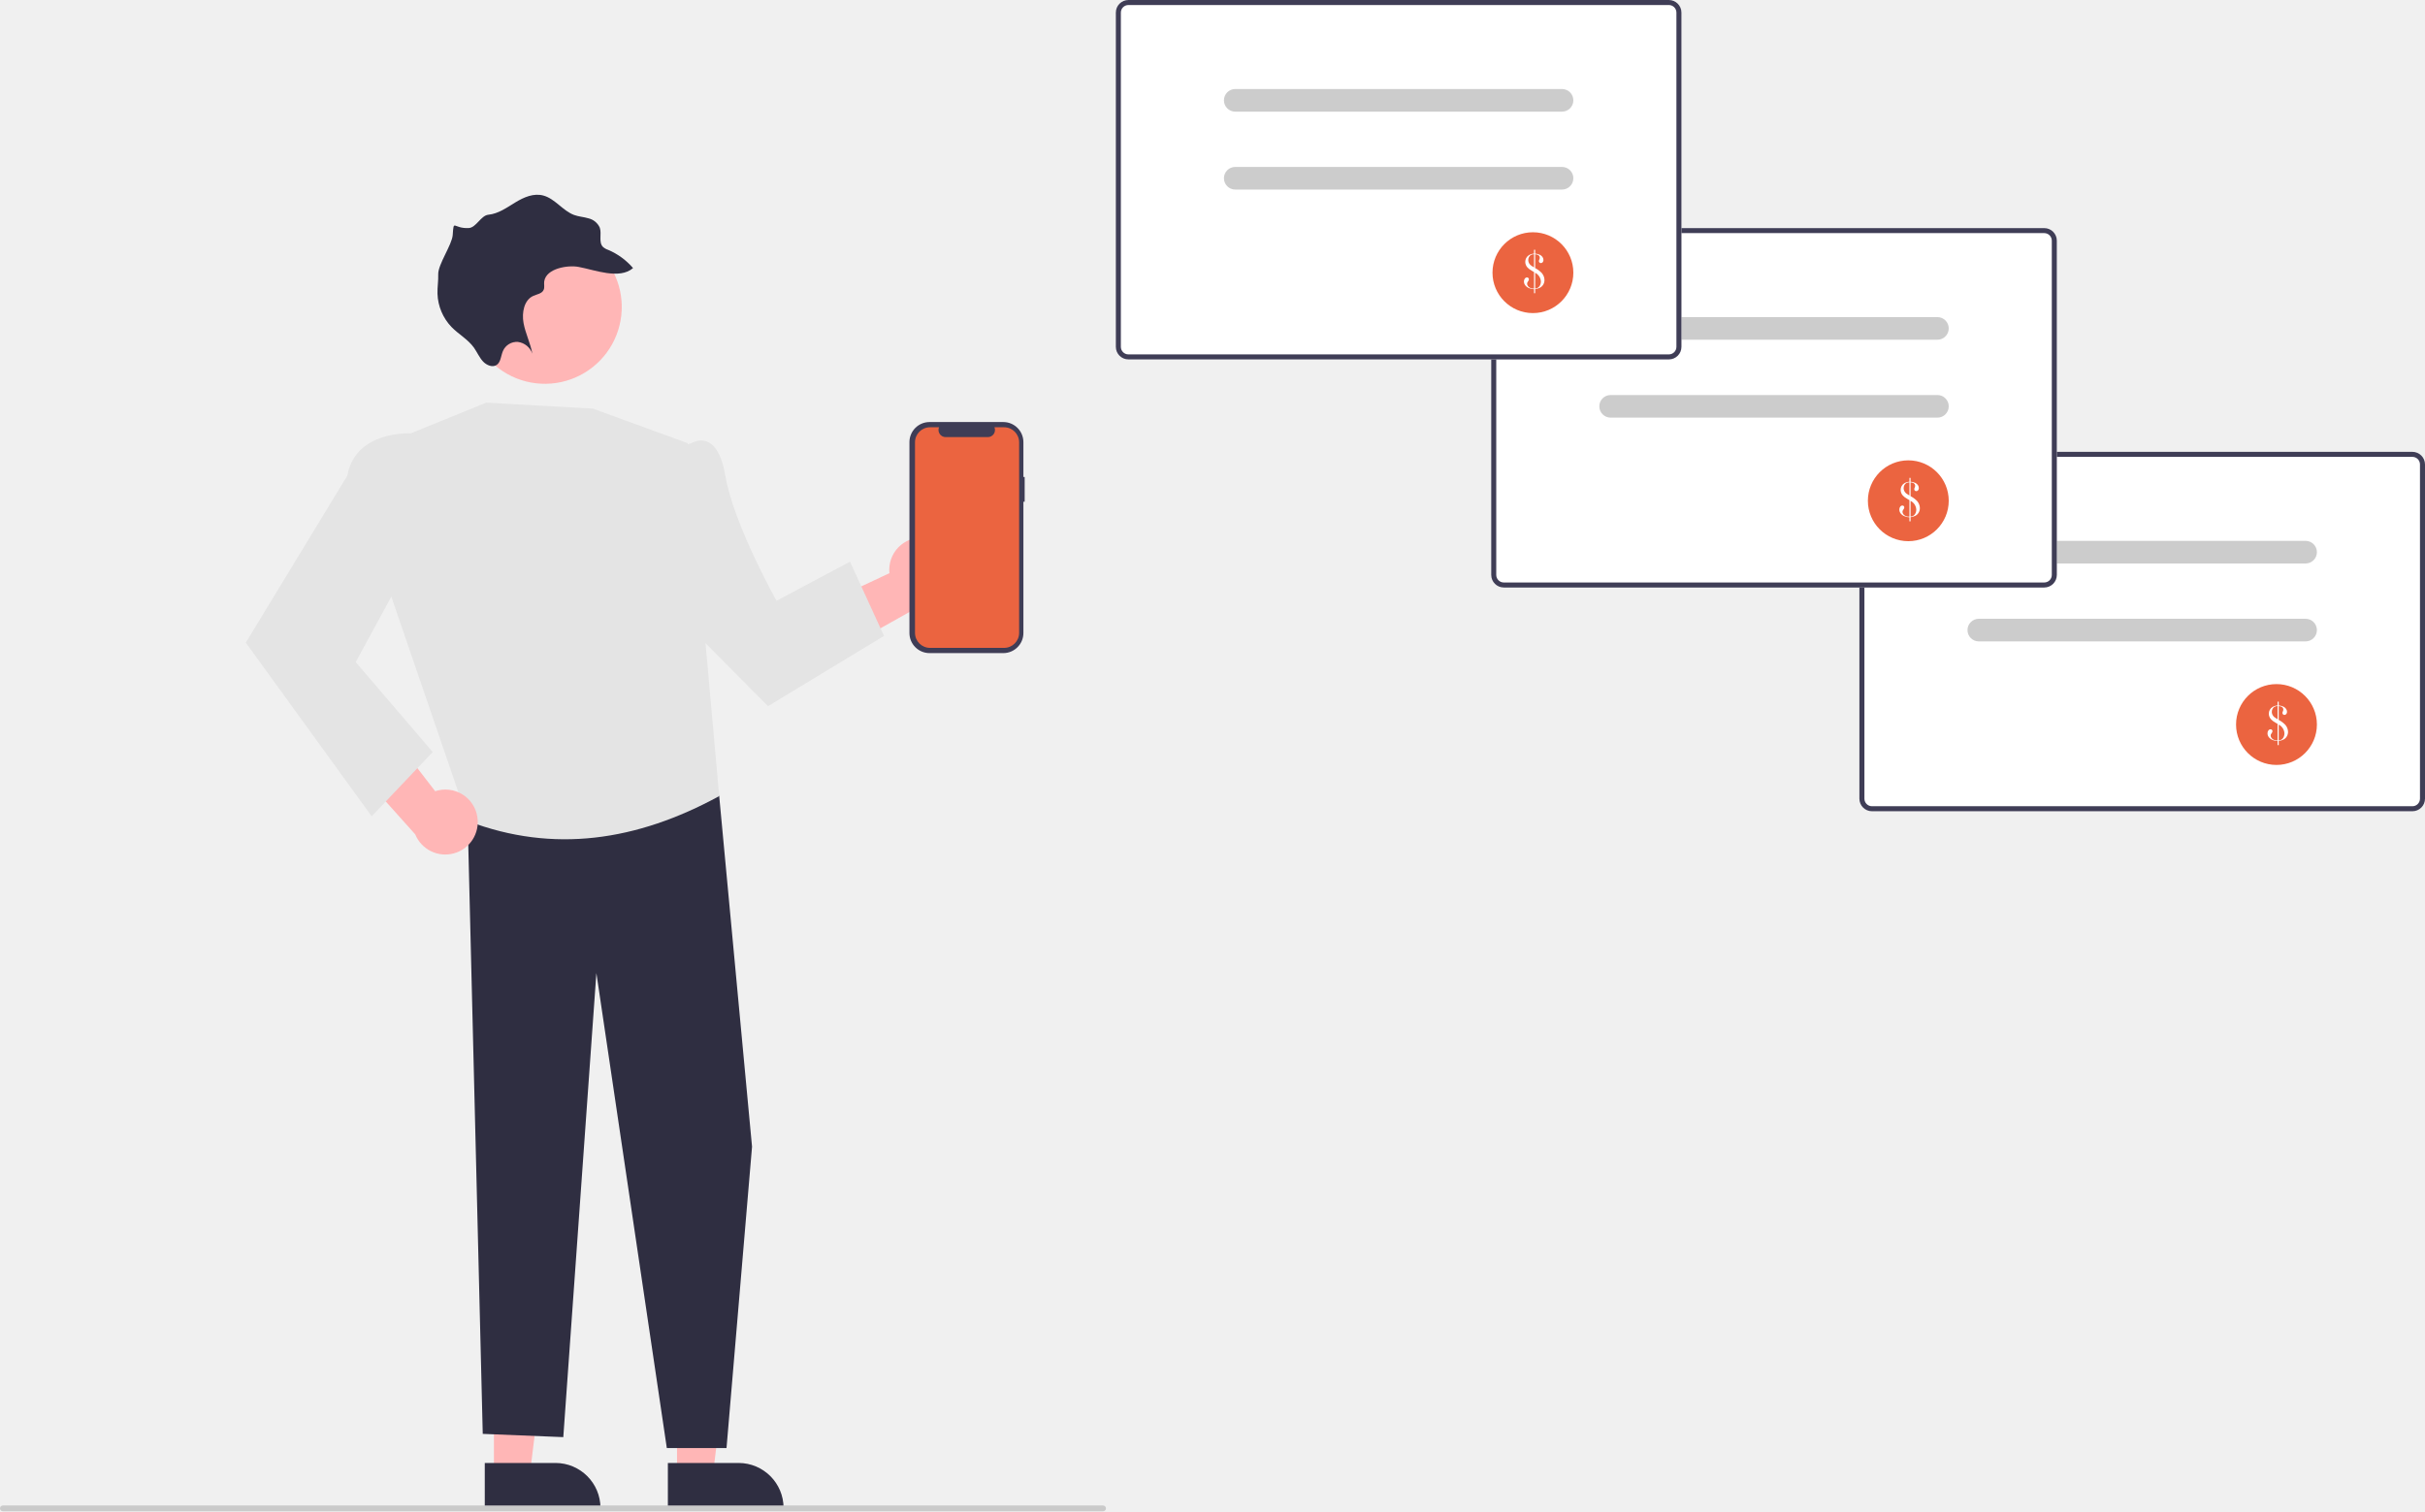
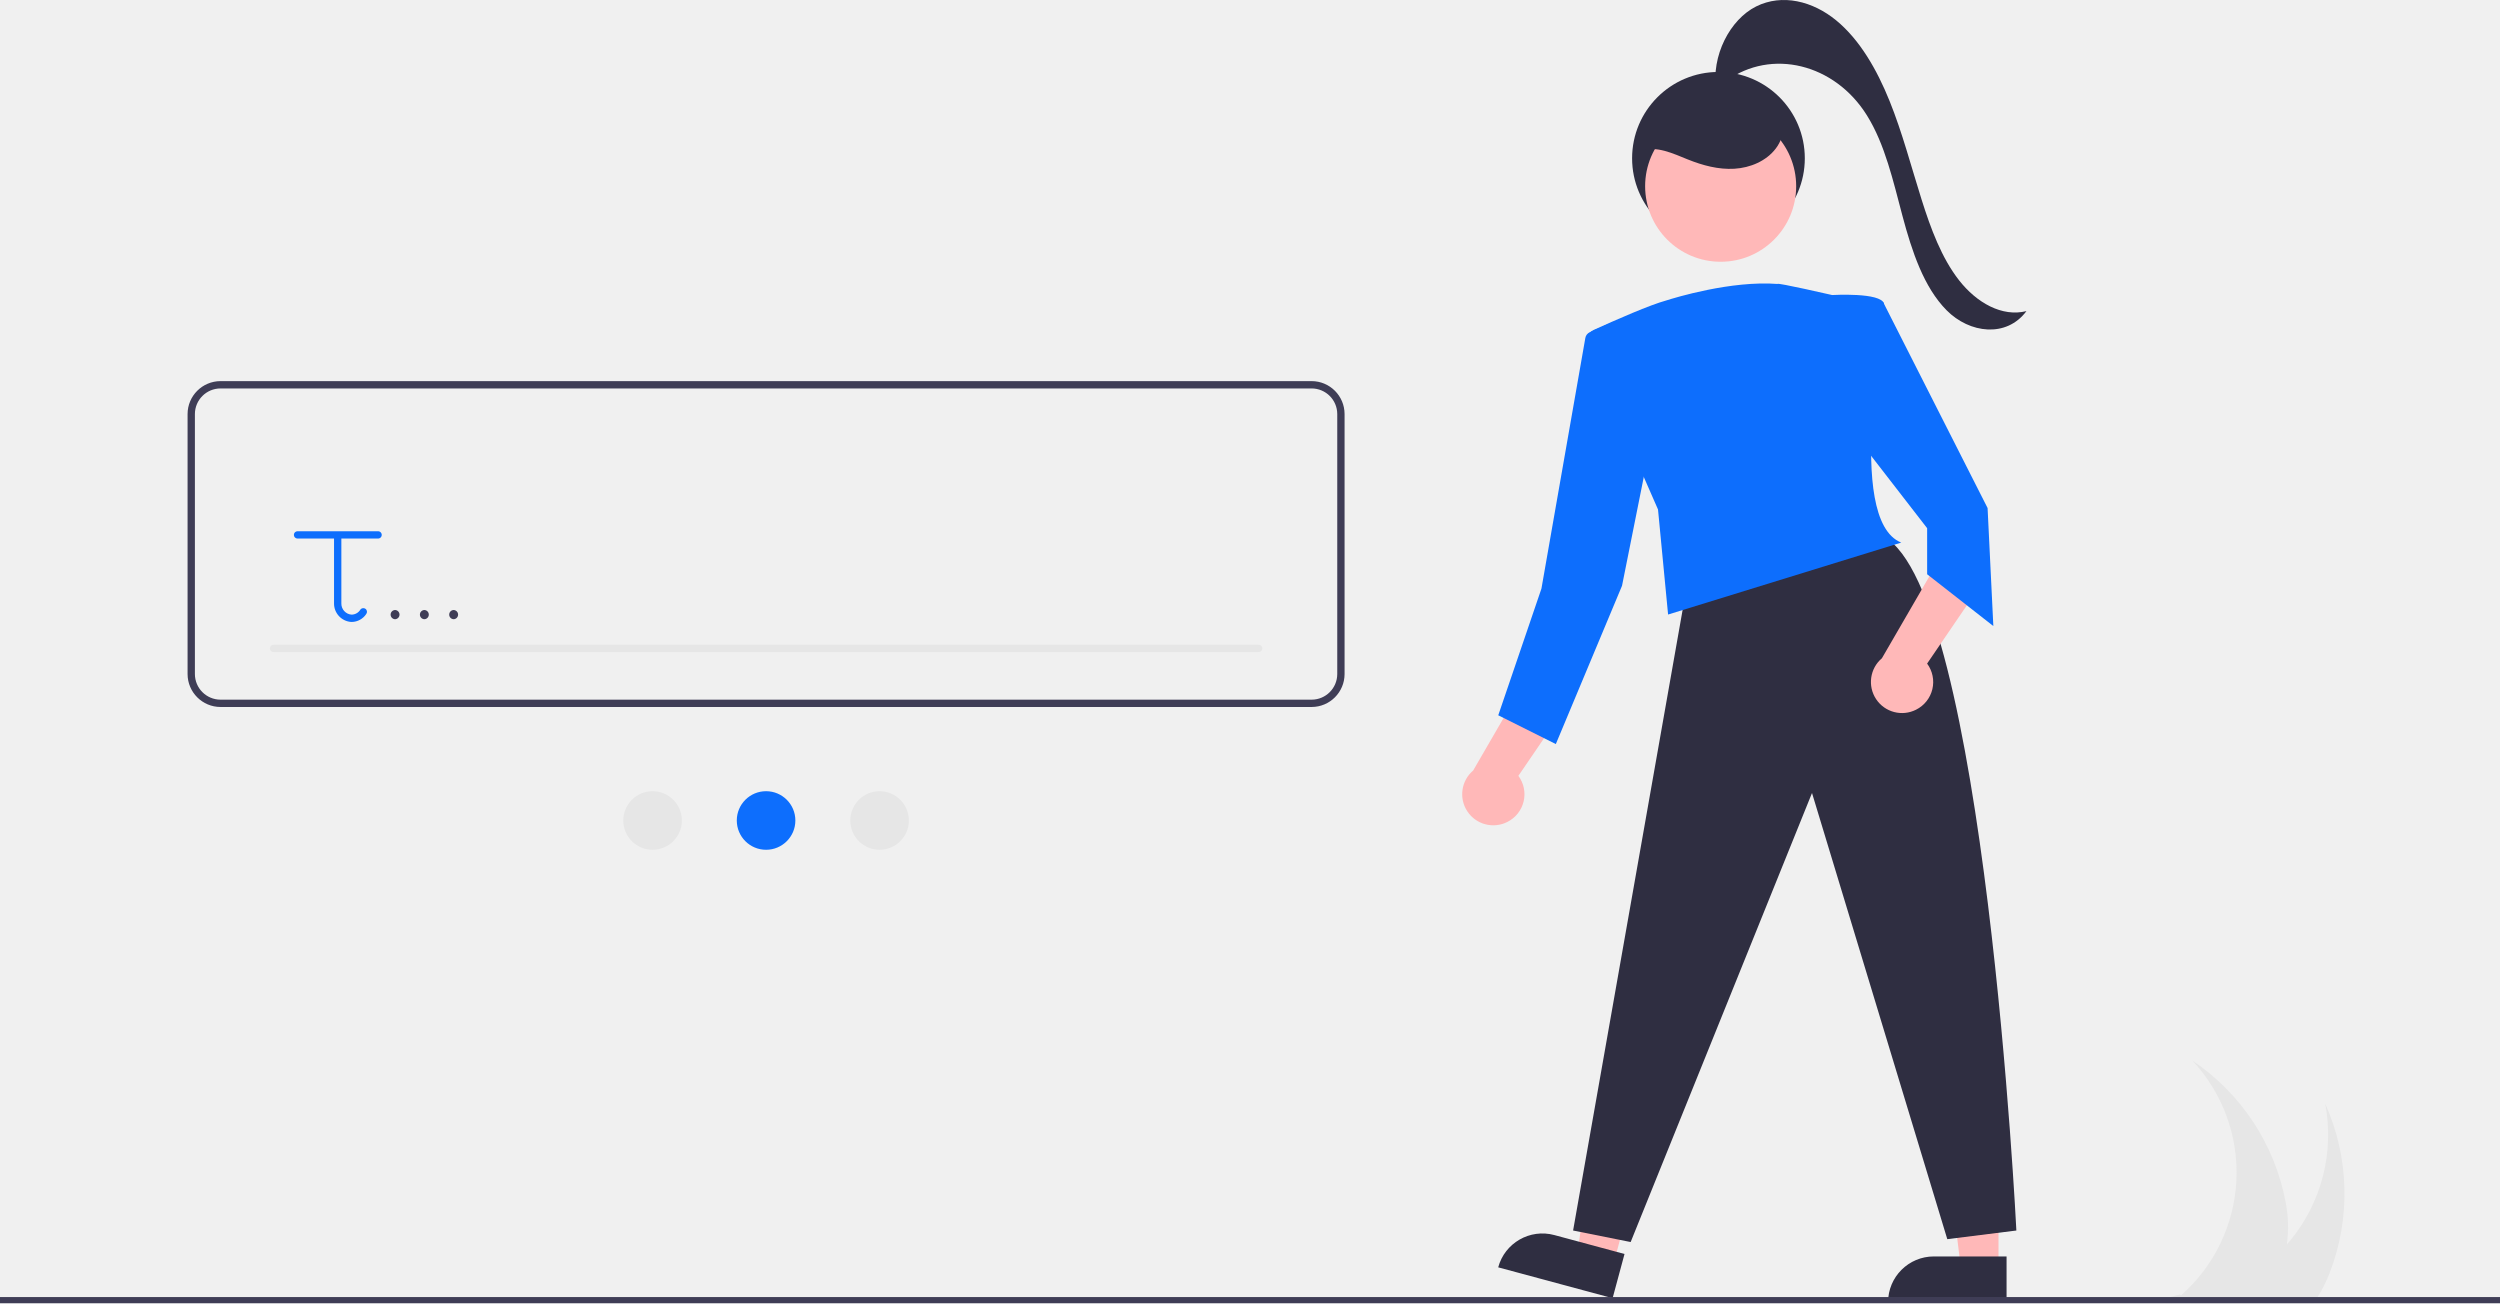
- <svg xmlns="http://www.w3.org/2000/svg" data-name="Layer 1" width="839.797" height="523.444" viewBox="0 0 839.797 523.444">
-   <path d="M259.302,695.092a50.794,50.794,0,0,0,13.59,12.63c1.12.71,2.27,1.38,3.44,2h27.53c-.33-.66-.65-1.33-.96-2a95.354,95.354,0,0,1,19.84-109.34c-16.64,5.14-32.02,15.16-42.08,29.37a64.47,64.47,0,0,0-10.23,23,96.276,96.276,0,0,1,7.67-48.41c-13.51,10.99-24.03,26.04-28.04,42.98C246.052,662.272,248.961,681.082,259.302,695.092Z" transform="translate(-180.1015 -188.278)" fill="#f0f0f0" />
-   <path d="M1015.546,469.267H828.377a4.358,4.358,0,0,1-4.353-4.353V349.131a4.358,4.358,0,0,1,4.353-4.353h187.169a4.358,4.358,0,0,1,4.353,4.353V464.914A4.358,4.358,0,0,1,1015.546,469.267Z" transform="translate(-180.1015 -188.278)" fill="#fff" />
-   <path d="M1015.546,469.267H828.377a4.358,4.358,0,0,1-4.353-4.353V349.131a4.358,4.358,0,0,1,4.353-4.353h187.169a4.358,4.358,0,0,1,4.353,4.353V464.914A4.358,4.358,0,0,1,1015.546,469.267ZM828.377,346.519a2.615,2.615,0,0,0-2.612,2.612V464.914a2.615,2.615,0,0,0,2.612,2.612h187.169a2.615,2.615,0,0,0,2.612-2.612V349.131a2.615,2.615,0,0,0-2.612-2.612Z" transform="translate(-180.1015 -188.278)" fill="#3f3d56" />
-   <path d="M978.547,383.446H865.376a3.917,3.917,0,1,1,0-7.835H978.547a3.917,3.917,0,0,1,0,7.835Z" transform="translate(-180.1015 -188.278)" fill="#ccc" />
-   <path d="M978.547,410.433H865.376a3.917,3.917,0,1,1,0-7.835H978.547a3.917,3.917,0,0,1,0,7.835Z" transform="translate(-180.1015 -188.278)" fill="#ccc" />
-   <circle cx="788.363" cy="250.944" r="14" fill="#eb6440" />
-   <path d="M968.849,432.627V431.293h.395v1.334a4.258,4.258,0,0,1,1.615.395,2.372,2.372,0,0,1,.921.768,1.795,1.795,0,0,1,.333,1.048,1.131,1.131,0,0,1-.259.755.801.801,0,0,1-.636.307.668.668,0,0,1-.491-.202.679.679,0,0,1-.202-.5.95.95,0,0,1,.079-.377l.158-.333a1.109,1.109,0,0,0,.079-.439,1.033,1.033,0,0,0-.211-.645,1.273,1.273,0,0,0-.597-.417,3.379,3.379,0,0,0-.79-.158v4.8l.088.053a8.741,8.741,0,0,1,2.22,1.676,3.942,3.942,0,0,1,.671,1.137,3.485,3.485,0,0,1,.241,1.259,3.056,3.056,0,0,1-.421,1.588,2.852,2.852,0,0,1-1.167,1.097,4.928,4.928,0,0,1-1.632.474v1.43h-.395v-1.404a4.405,4.405,0,0,1-1.667-.342,3.155,3.155,0,0,1-1.347-.965,2.186,2.186,0,0,1-.478-1.378,1.557,1.557,0,0,1,.307-.979.914.914,0,0,1,.746-.399.645.645,0,0,1,.667.665,1.304,1.304,0,0,1-.325.727,2.203,2.203,0,0,0-.241.403.9.9,0,0,0-.066.35,1.418,1.418,0,0,0,.312.88,1.989,1.989,0,0,0,.838.626,3.087,3.087,0,0,0,1.185.21h.07v-5.73l-.5-.29q-.711-.412-1.084-.684a4.526,4.526,0,0,1-.671-.597,2.883,2.883,0,0,1-.781-1.983,2.691,2.691,0,0,1,.333-1.312,2.617,2.617,0,0,1,.921-.979A3.75,3.75,0,0,1,968.849,432.627Zm0,.193a2.716,2.716,0,0,0-.987.219,1.682,1.682,0,0,0-.734.709,2.171,2.171,0,0,0-.28,1.095,2.224,2.224,0,0,0,.411,1.305,2.648,2.648,0,0,0,.511.552,9.521,9.521,0,0,0,.992.648l.087.053Zm.395,11.899a2.721,2.721,0,0,0,.664-.14,1.75,1.75,0,0,0,.481-.281,2.173,2.173,0,0,0,.612-.855,2.948,2.948,0,0,0,.227-1.154,3.625,3.625,0,0,0-1.983-3.036Z" transform="translate(-180.1015 -188.278)" fill="#fff" />
-   <path d="M888.046,391.767H700.877a4.358,4.358,0,0,1-4.353-4.353V271.631a4.358,4.358,0,0,1,4.353-4.353H888.046a4.358,4.358,0,0,1,4.353,4.353V387.414A4.358,4.358,0,0,1,888.046,391.767Z" transform="translate(-180.1015 -188.278)" fill="#fff" />
-   <path d="M888.046,391.767H700.877a4.358,4.358,0,0,1-4.353-4.353V271.631a4.358,4.358,0,0,1,4.353-4.353H888.046a4.358,4.358,0,0,1,4.353,4.353V387.414A4.358,4.358,0,0,1,888.046,391.767ZM700.877,269.019a2.615,2.615,0,0,0-2.612,2.612V387.414a2.615,2.615,0,0,0,2.612,2.612H888.046a2.615,2.615,0,0,0,2.612-2.612V271.631a2.615,2.615,0,0,0-2.612-2.612Z" transform="translate(-180.1015 -188.278)" fill="#3f3d56" />
-   <path d="M851.047,305.946H737.876a3.917,3.917,0,1,1,0-7.835H851.047a3.917,3.917,0,0,1,0,7.835Z" transform="translate(-180.1015 -188.278)" fill="#ccc" />
-   <path d="M851.047,332.933H737.876a3.917,3.917,0,1,1,0-7.835H851.047a3.917,3.917,0,0,1,0,7.835Z" transform="translate(-180.1015 -188.278)" fill="#ccc" />
-   <circle cx="660.863" cy="173.444" r="14" fill="#eb6440" />
-   <path d="M841.349,355.127V353.793h.395v1.334a4.258,4.258,0,0,1,1.615.395,2.372,2.372,0,0,1,.921.768,1.795,1.795,0,0,1,.333,1.048,1.131,1.131,0,0,1-.259.755.801.801,0,0,1-.636.307.668.668,0,0,1-.491-.202.679.679,0,0,1-.202-.5.95.95,0,0,1,.079-.377l.158-.333a1.109,1.109,0,0,0,.079-.439,1.033,1.033,0,0,0-.211-.645,1.273,1.273,0,0,0-.597-.417,3.379,3.379,0,0,0-.79-.158v4.8l.088.053a8.741,8.741,0,0,1,2.22,1.676,3.942,3.942,0,0,1,.671,1.137,3.485,3.485,0,0,1,.241,1.259,3.056,3.056,0,0,1-.421,1.588,2.852,2.852,0,0,1-1.167,1.097,4.928,4.928,0,0,1-1.632.474v1.43h-.395v-1.404a4.405,4.405,0,0,1-1.667-.342,3.155,3.155,0,0,1-1.347-.965,2.186,2.186,0,0,1-.478-1.378,1.557,1.557,0,0,1,.307-.979.914.914,0,0,1,.746-.399.645.645,0,0,1,.667.665,1.304,1.304,0,0,1-.325.727,2.203,2.203,0,0,0-.241.403.9.9,0,0,0-.066.35,1.418,1.418,0,0,0,.312.88,1.989,1.989,0,0,0,.838.626,3.087,3.087,0,0,0,1.185.21h.07v-5.73l-.5-.29q-.711-.412-1.084-.684a4.526,4.526,0,0,1-.671-.597,2.883,2.883,0,0,1-.781-1.983,2.691,2.691,0,0,1,.333-1.312,2.617,2.617,0,0,1,.921-.979A3.75,3.75,0,0,1,841.349,355.127Zm0,.193a2.716,2.716,0,0,0-.987.219,1.682,1.682,0,0,0-.734.709,2.171,2.171,0,0,0-.28,1.095,2.224,2.224,0,0,0,.411,1.305,2.648,2.648,0,0,0,.511.552,9.521,9.521,0,0,0,.992.648l.087.053Zm.395,11.899a2.721,2.721,0,0,0,.664-.14,1.75,1.75,0,0,0,.481-.281,2.173,2.173,0,0,0,.612-.855,2.948,2.948,0,0,0,.227-1.154,3.625,3.625,0,0,0-1.983-3.036Z" transform="translate(-180.1015 -188.278)" fill="#fff" />
-   <path d="M500.047,374.49a11.183,11.183,0,0,0-11.928,12.319l-35.982,16.869,17.612,10.784L501.218,396.79a11.244,11.244,0,0,0-1.171-22.3Z" transform="translate(-180.1015 -188.278)" fill="#ffb6b6" />
-   <polygon points="171.049 510.77 183.476 510.769 189.388 462.837 171.047 462.838 171.049 510.77" fill="#ffb6b6" />
-   <path d="M347.981,694.991l24.473-.001h.001a15.597,15.597,0,0,1,15.596,15.596v.507l-40.069.001Z" transform="translate(-180.1015 -188.278)" fill="#2f2e41" />
-   <polygon points="234.459 510.77 246.886 510.769 252.798 462.837 234.457 462.838 234.459 510.77" fill="#ffb6b6" />
-   <path d="M411.391,694.991l24.473-.001h.001a15.597,15.597,0,0,1,15.596,15.596v.507l-40.069.001Z" transform="translate(-180.1015 -188.278)" fill="#2f2e41" />
-   <polygon points="242.76 262.159 249.067 275.738 260.438 397.176 251.599 501.554 230.926 501.554 206.532 337.03 195.074 497.764 167.18 496.638 161.825 278.718 242.76 262.159" fill="#2f2e41" />
-   <path d="M322.35,338.372l26.149-10.639,36.909,2.07,32.813,11.958L429.169,464.016c-28.546,15.588-57.463,19.843-86.882,8.697l-27.304-79.628Z" transform="translate(-180.1015 -188.278)" fill="#e4e4e4" />
-   <path d="M408.013,344.993l11.604-3.232s8.777-5.707,11.665,11.258,17.747,43.352,17.747,43.352l25.437-13.556,11.777,25.719-40.171,24.334-42.303-42.624Z" transform="translate(-180.1015 -188.278)" fill="#e4e4e4" />
-   <path id="a80a6b0c-a21b-4eb6-b764-70793a425e46-5" data-name="Path 40" d="M344.361,305.083h0a26.609,26.609,0,1,1,48.699-21.462l.152.352a26.614,26.614,0,1,1-48.861,21.114Z" transform="translate(-180.1015 -188.278)" fill="#ffb6b6" />
-   <path id="b51b91e7-03ed-46d5-9b2a-c48431fd2f0d-6" data-name="Path 72" d="M380.487,280.73c5.533,1.004,14.095,4.487,18.847.401a23.291,23.291,0,0,0-8.623-6.307,5.314,5.314,0,0,1-1.785-1.009c-1.62-1.637-.368-4.458-1.11-6.672a5.717,5.717,0,0,0-3.937-3.246c-1.649-.493-3.378-.574-4.998-1.172-3.834-1.441-6.56-5.565-10.49-6.685-3.424-.99-6.87.549-9.825,2.345s-5.879,3.928-9.336,4.269c-2.584.236-4.219,4.485-6.813,4.61-5.435.264-5.133-3.318-5.535,2.392-.232,3.407-5.101,10.186-5.021,13.623.08,2.252-.318,4.483-.254,6.742a17.515,17.515,0,0,0,4.848,11.511c2.474,2.545,5.693,4.261,7.776,7.161,1.083,1.54,1.835,3.337,3.096,4.73s3.397,2.232,4.804,1.237,1.434-3.147,2.132-4.786a5.233,5.233,0,0,1,5.201-3.166,6.129,6.129,0,0,1,5.001,4.083c-.659-3.62-2.396-7.012-3.057-10.635s.2-7.951,3.32-9.365c1.339-.623,3.149-.791,3.687-2.227.33-.865.028-1.887.155-2.823C369.255,281.156,376.879,280.022,380.487,280.73Z" transform="translate(-180.1015 -188.278)" fill="#2f2e41" />
-   <path d="M345.422,471.299a11.183,11.183,0,0,0-14.612-8.974l-24.269-31.47-6.709,19.531,24.074,26.89a11.244,11.244,0,0,0,21.516-5.977Z" transform="translate(-180.1015 -188.278)" fill="#ffb6b6" />
-   <path d="M330.733,344.308l-8.382-5.936s-19.177-1.099-21.967,14.646l-35.163,57.845,43.598,60.148,21.137-22.251-26.671-31.168L325.678,376.477Z" transform="translate(-180.1015 -188.278)" fill="#e4e4e4" />
-   <path d="M534.956,353.474h-.44V341.427a6.973,6.973,0,0,0-6.973-6.973H502.02a6.973,6.973,0,0,0-6.973,6.972v66.091a6.973,6.973,0,0,0,6.973,6.973h25.523a6.973,6.973,0,0,0,6.973-6.972V362.049h.44Z" transform="translate(-180.1015 -188.278)" fill="#3f3d56" />
-   <path d="M527.825,336.268h-3.332a2.474,2.474,0,0,1-2.29,3.408h-14.622a2.474,2.474,0,0,1-2.29-3.408h-3.112a5.207,5.207,0,0,0-5.207,5.207v65.994a5.207,5.207,0,0,0,5.207,5.207H527.825a5.207,5.207,0,0,0,5.207-5.207h0V341.475A5.207,5.207,0,0,0,527.825,336.268Z" transform="translate(-180.1015 -188.278)" fill="#eb6440" />
-   <path d="M758.046,312.767H570.877a4.358,4.358,0,0,1-4.353-4.353V192.631a4.358,4.358,0,0,1,4.353-4.353H758.046a4.358,4.358,0,0,1,4.353,4.353V308.414A4.358,4.358,0,0,1,758.046,312.767Z" transform="translate(-180.1015 -188.278)" fill="#fff" />
-   <path d="M758.046,312.767H570.877a4.358,4.358,0,0,1-4.353-4.353V192.631a4.358,4.358,0,0,1,4.353-4.353H758.046a4.358,4.358,0,0,1,4.353,4.353V308.414A4.358,4.358,0,0,1,758.046,312.767ZM570.877,190.019a2.615,2.615,0,0,0-2.612,2.612V308.414a2.615,2.615,0,0,0,2.612,2.612H758.046a2.615,2.615,0,0,0,2.612-2.612V192.631a2.615,2.615,0,0,0-2.612-2.612Z" transform="translate(-180.1015 -188.278)" fill="#3f3d56" />
-   <path d="M721.047,226.946H607.876a3.917,3.917,0,1,1,0-7.835H721.047a3.917,3.917,0,0,1,0,7.835Z" transform="translate(-180.1015 -188.278)" fill="#ccc" />
-   <path d="M721.047,253.933H607.876a3.917,3.917,0,1,1,0-7.835H721.047a3.917,3.917,0,0,1,0,7.835Z" transform="translate(-180.1015 -188.278)" fill="#ccc" />
-   <circle cx="530.863" cy="94.444" r="14" fill="#eb6440" />
-   <path d="M711.349,276.127V274.793h.395v1.334a4.258,4.258,0,0,1,1.615.395,2.372,2.372,0,0,1,.921.768,1.795,1.795,0,0,1,.333,1.048,1.131,1.131,0,0,1-.259.755.801.801,0,0,1-.636.307.668.668,0,0,1-.491-.202.679.679,0,0,1-.202-.5.95.95,0,0,1,.079-.377l.158-.333a1.109,1.109,0,0,0,.079-.439,1.033,1.033,0,0,0-.211-.645,1.273,1.273,0,0,0-.597-.417,3.379,3.379,0,0,0-.79-.158v4.8l.088.053a8.741,8.741,0,0,1,2.22,1.676,3.942,3.942,0,0,1,.671,1.137,3.485,3.485,0,0,1,.241,1.259,3.056,3.056,0,0,1-.421,1.588,2.852,2.852,0,0,1-1.167,1.097,4.928,4.928,0,0,1-1.632.474v1.43h-.395v-1.404a4.405,4.405,0,0,1-1.667-.342,3.155,3.155,0,0,1-1.347-.965,2.186,2.186,0,0,1-.478-1.378,1.557,1.557,0,0,1,.307-.979.914.914,0,0,1,.746-.399.645.645,0,0,1,.667.665,1.304,1.304,0,0,1-.325.727,2.203,2.203,0,0,0-.241.403.9.9,0,0,0-.066.35,1.418,1.418,0,0,0,.312.88,1.989,1.989,0,0,0,.838.626,3.087,3.087,0,0,0,1.185.21h.07v-5.73l-.5-.29q-.711-.412-1.084-.684a4.526,4.526,0,0,1-.671-.597,2.883,2.883,0,0,1-.781-1.983,2.691,2.691,0,0,1,.333-1.312,2.617,2.617,0,0,1,.921-.979A3.75,3.75,0,0,1,711.349,276.127Zm0,.193a2.716,2.716,0,0,0-.987.219,1.682,1.682,0,0,0-.734.709,2.171,2.171,0,0,0-.28,1.095,2.224,2.224,0,0,0,.411,1.305,2.648,2.648,0,0,0,.511.552,9.521,9.521,0,0,0,.992.648l.087.053Zm.395,11.899a2.721,2.721,0,0,0,.664-.14,1.75,1.75,0,0,0,.481-.281,2.173,2.173,0,0,0,.612-.855,2.948,2.948,0,0,0,.227-1.154,3.625,3.625,0,0,0-1.983-3.036Z" transform="translate(-180.1015 -188.278)" fill="#fff" />
-   <path d="M562.102,711.722h-381a1,1,0,0,1,0-2h381a1,1,0,0,1,0,2Z" transform="translate(-180.1015 -188.278)" fill="#cacaca" />
+ <svg xmlns="http://www.w3.org/2000/svg" data-name="Layer 1" width="813" height="423.804" viewBox="0 0 813 423.804">
+   <path d="M951.08,652.122a45.628,45.628,0,0,1-3.9,7.78c-.43.68-.88,1.35-1.36,2H905.98c-.28-.21-.55-.43-.83-.64-1.4-.11-2.79-.25-4.15-.4.14-.12.29-.24.43-.36-.72.06-1.44.12-2.16.15.57.07,1.15.14,1.73.21-.43.35-.87.7-1.32,1.04h-1.74l1.17-1.25c-.93.03-1.85.05-2.78.03l2.91-.78,3.14-.84c.12.1.25.2.37.3a53.22,53.22,0,0,0,3.68-76.39,71.338,71.338,0,0,1,30.35,46.01,41.557,41.557,0,0,1,.4,13.8c.35-.39.7-.78,1.04-1.18A54.16,54.16,0,0,0,949.66,597.012,71.381,71.381,0,0,1,951.08,652.122Z" transform="translate(-193.5 -238.0979)" fill="#e6e6e6" />
+   <circle cx="558.842" cy="51.483" r="28.082" fill="#2f2e41" />
+   <polygon points="649.907 412.099 637.647 412.098 631.814 364.81 649.909 364.811 649.907 412.099" fill="#ffb8b8" />
+   <path d="M628.89,408.595h23.644a0,0,0,0,1,0,0V423.482a0,0,0,0,1,0,0H614.003a0,0,0,0,1,0,0v0A14.887,14.887,0,0,1,628.89,408.595Z" fill="#2f2e41" />
+   <polygon points="524.845 410.494 513.008 407.302 519.685 360.126 537.155 364.837 524.845 410.494" fill="#ffb8b8" />
+   <path d="M696.876,640.622H720.52a0,0,0,0,1,0,0v14.887a0,0,0,0,1,0,0H681.989a0,0,0,0,1,0,0v0A14.887,14.887,0,0,1,696.876,640.622Z" transform="translate(-0.611 -398.3092) rotate(15.08956)" fill="#2f2e41" />
+   <path d="M741.577,431.394,705.071,638.263l18.721,3.744,58.972-146.025,43.995,145.089,22.465-2.808s-10.297-207.805-43.059-225.59Z" transform="translate(-193.5 -238.0979)" fill="#2f2e41" />
+   <path d="M683.682,505.397a10.056,10.056,0,0,0,3.596-14.994l20.133-29.523-18.567-.288-16.272,28.08a10.11,10.11,0,0,0,11.111,16.726Z" transform="translate(-193.5 -238.0979)" fill="#ffb8b8" />
+   <path d="M816.602,468.891a10.056,10.056,0,0,0,3.596-14.994l20.133-29.523-18.567-.288-16.272,28.08a10.11,10.11,0,0,0,11.111,16.726Z" transform="translate(-193.5 -238.0979)" fill="#ffb8b8" />
+   <circle cx="559.557" cy="60.564" r="24.561" fill="#ffb8b8" />
+   <path d="M806.165,336.852c-.936-3.744-16.849-2.808-16.849-2.808s-17.919-4.119-17.749-3.604c-15.1-1.162-33.519,4.507-36.202,5.366-5.489,1.514-15.975,6.146-23.538,9.553a4.381,4.381,0,0,0-2.211,5.755l23.068,52.666,3.276,34.166,75.821-23.401C793.06,407.056,807.101,340.596,806.165,336.852Z" transform="translate(-193.5 -238.0979)" fill="#0d6efd" />
+   <polygon points="606.113 99.69 612.336 98.127 646.363 165.214 648.235 203.593 626.706 186.744 626.706 171.767 604.241 142.749 606.113 99.69" fill="#0d6efd" />
+   <path d="M717.708,342.936l-7.206,3.202a2.503,2.503,0,0,0-1.449,1.856L694.774,429.522l-14.041,41.187,18.721,9.361,21.529-51.483,7.488-37.442Z" transform="translate(-193.5 -238.0979)" fill="#0d6efd" />
+   <path d="M727.3,287.083c4.985-1.637,10.244.929,15.113,2.883,4.799,1.925,9.927,3.313,15.089,3.009s10.383-2.483,13.504-6.606,3.67-10.302.581-14.449c-2.034-2.73-5.279-4.287-8.528-5.302-6.943-2.167-14.713-2.242-21.313.815s-11.775,9.516-12.318,16.769" transform="translate(-193.5 -238.0979)" fill="#2f2e41" />
+   <path d="M751.594,267.519c-1.674-11.336,4.535-23.106,13.01-27.328s18.418-1.731,26.053,4.556,13.2,15.949,17.343,26.22,7.011,21.271,10.386,31.983c2.998,9.513,6.516,19.032,12.21,26.308s13.972,12.01,21.905,10.011c-6.517,8.763-18.507,7.245-25.945-.25s-11.305-19.21-14.349-30.614-5.692-23.335-11.58-32.785c-10.475-16.811-31.031-21.862-45.711-11.231" transform="translate(-193.5 -238.0979)" fill="#2f2e41" />
+   <rect y="421.804" width="813" height="2" fill="#3f3d56" />
+   <path d="M620.04,468.01H265.216A10.728,10.728,0,0,1,254.5,457.294V372.755a10.728,10.728,0,0,1,10.716-10.716H620.04a10.728,10.728,0,0,1,10.716,10.716v84.539A10.728,10.728,0,0,1,620.04,468.01ZM265.216,364.42a8.345,8.345,0,0,0-8.335,8.335v84.539a8.345,8.345,0,0,0,8.335,8.335H620.04a8.345,8.345,0,0,0,8.335-8.335V372.755a8.345,8.345,0,0,0-8.335-8.335Z" transform="translate(-193.5 -238.0979)" fill="#3f3d56" />
+   <path d="M602.775,450.15h-320.294a1.191,1.191,0,1,1,0-2.381h320.294a1.191,1.191,0,1,1,0,2.381Z" transform="translate(-193.5 -238.0979)" fill="#e6e6e6" />
+   <path d="M316.416,410.857h-26.195a1.191,1.191,0,0,0,0,2.381h11.907v21.054a5.996,5.996,0,0,0,5.543,6.062c.074.003.151.005.229.005a5.762,5.762,0,0,0,4.706-2.593,1.19,1.19,0,0,0-1.905-1.428,3.379,3.379,0,0,1-2.93,1.637,3.595,3.595,0,0,1-3.262-3.683V413.238h11.907a1.191,1.191,0,1,0,0-2.381Z" transform="translate(-193.5 -238.0979)" fill="#0d6efd" />
+   <circle cx="212.217" cy="266.823" r="9.525" fill="#e6e6e6" />
+   <circle cx="249.128" cy="266.823" r="9.525" fill="#0d6efd" />
+   <circle cx="286.039" cy="266.823" r="9.525" fill="#e6e6e6" />
+   <path d="M321.975,439.471a1.501,1.501,0,0,0,0-3,1.501,1.501,0,0,0,0,3Z" transform="translate(-193.5 -238.0979)" fill="#3f3d56" />
+   <path d="M331.501,439.471a1.501,1.501,0,0,0,0-3,1.501,1.501,0,0,0,0,3Z" transform="translate(-193.5 -238.0979)" fill="#3f3d56" />
+   <path d="M341.026,439.471a1.501,1.501,0,0,0,0-3,1.501,1.501,0,0,0,0,3Z" transform="translate(-193.5 -238.0979)" fill="#3f3d56" />
</svg>
